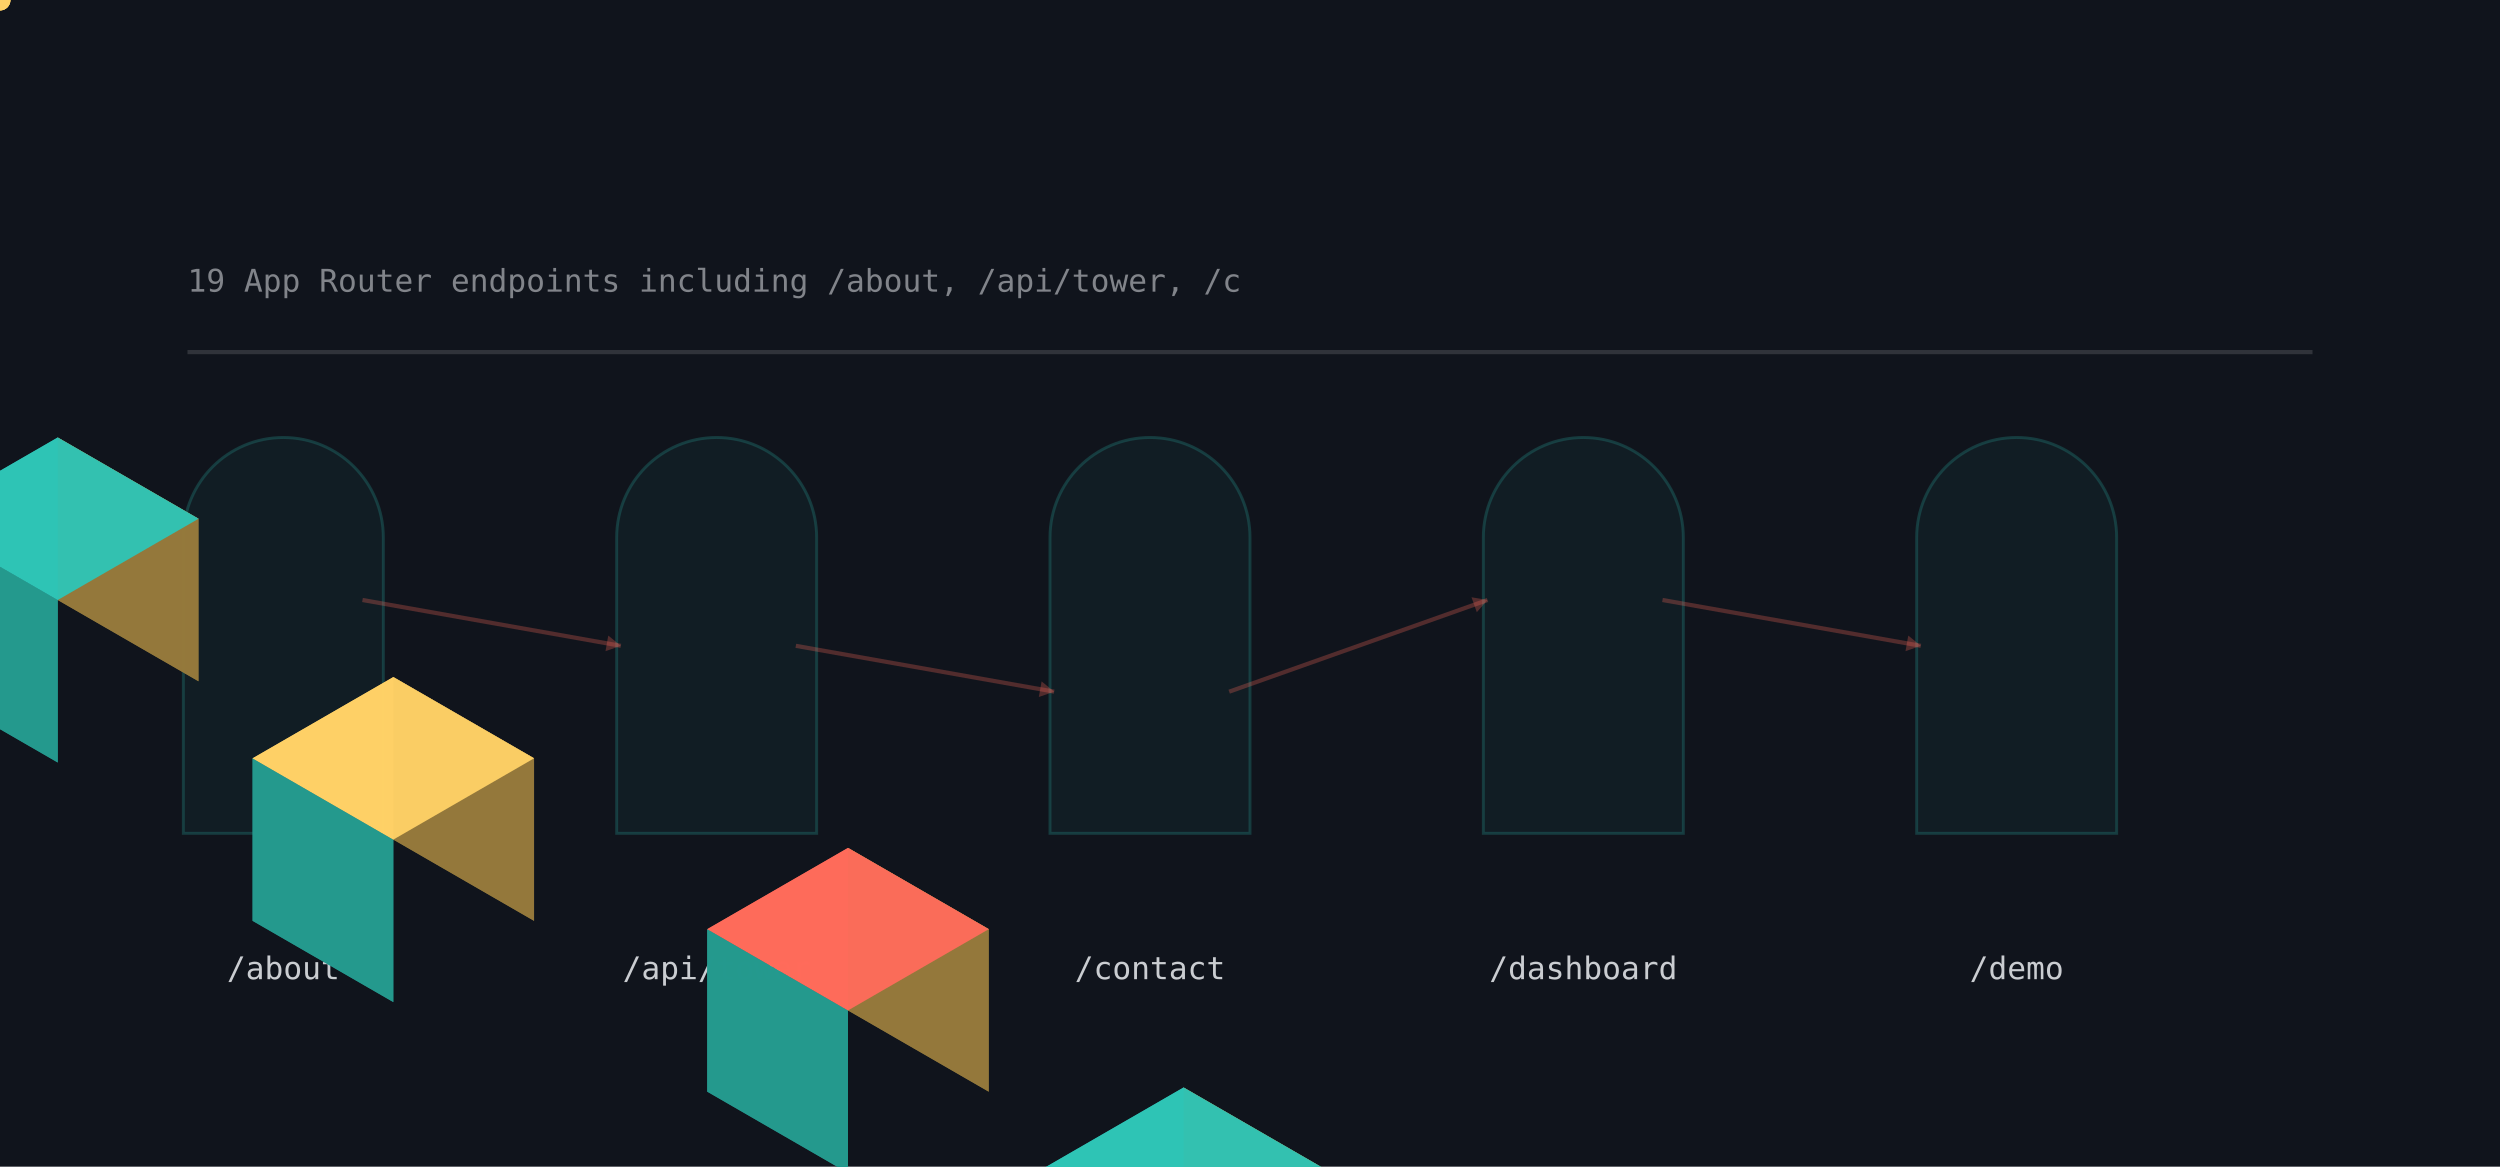
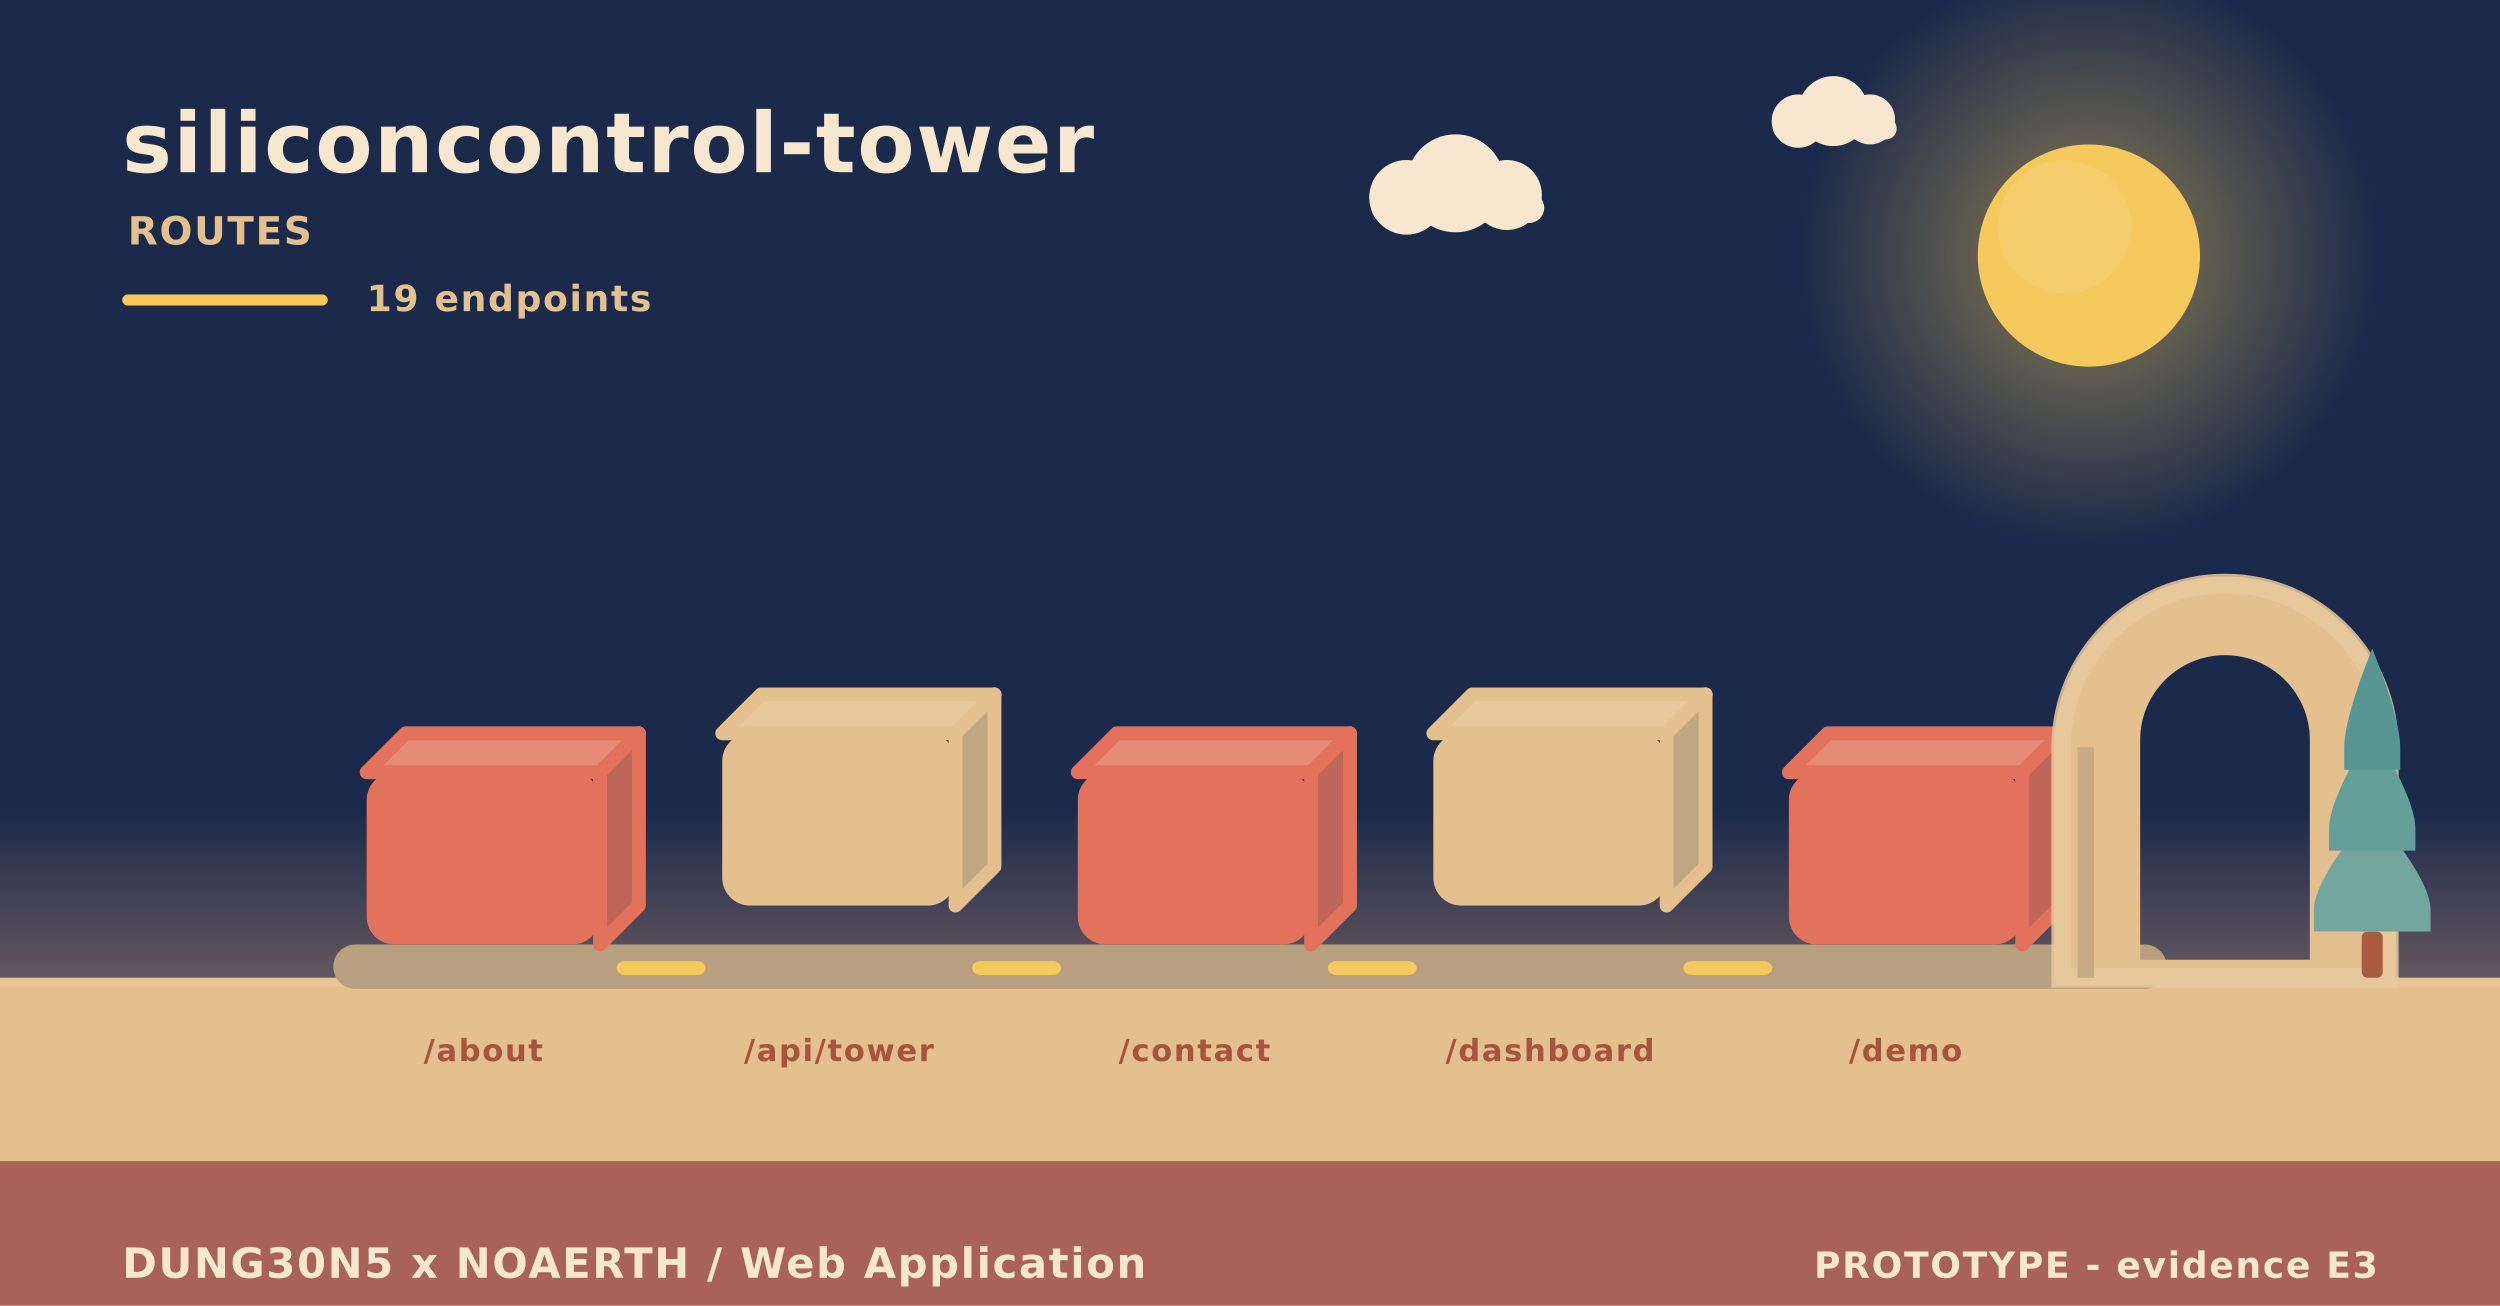
- <svg xmlns="http://www.w3.org/2000/svg" viewBox="0 0 1200 560" width="1200" height="560" role="img" aria-label="siliconcontrol-tower data flow">
-   <rect width="1200" height="560" fill="#10141c" />
-   <defs>
-     <linearGradient id="gf" x1="0" y1="0" x2="1" y2="1">
-       <stop offset="0%" stop-color="#ff6b5a" />
-       <stop offset="100%" stop-color="#2ec4b6" />
-     </linearGradient>
-   </defs>
-   <path d="M88.00,400.00 L88.00,258.00 A48.00,48.00 0 0 1 184.00,258.00 L184.00,400.00 Z" fill="rgba(46,196,182,0.100)" opacity="0.55" stroke="rgba(46,196,182,0.400)" stroke-width="1.4" />
-   <polygon points="-133.37,173.00 -65.82,212.00 -65.82,134.00 -133.37,95.00" fill="#94793b" opacity="0.95" />
-   <polygon points="-200.92,212.00 -133.37,251.00 -133.37,173.00 -200.92,134.00" fill="#24998e" opacity="0.95" />
-   <polygon points="-133.37,95.00 -65.82,134.00 -133.37,173.00 -200.92,134.00" fill="#ff6b5a" opacity="0.95" />
+ <svg xmlns="http://www.w3.org/2000/svg" width="900" height="470" viewBox="0 0 900 470" role="img" aria-label="siliconcontrol-tower - how data moves">
+   <linearGradient id="skyd" x1="0" y1="0" x2="0" y2="1">
+     <stop offset="0" stop-color="#1b2a4a" />
+     <stop offset="0.62" stop-color="#1b2a4a" />
+     <stop offset="1" stop-color="#f3ad8a" />
+   </linearGradient>
+   <rect width="900" height="470" fill="url(#skyd)" />
+   <radialGradient id="sund">
+     <stop offset="0.35" stop-color="#f5c95c" stop-opacity="0.34" />
+     <stop offset="1" stop-color="#f5c95c" stop-opacity="0" />
+   </radialGradient>
+   <circle cx="752" cy="92" r="104" fill="url(#sund)" />
+   <circle cx="752" cy="92" r="40" fill="#f5c95c" />
+   <circle cx="743.2" cy="81.6" r="24" fill="#f5d27e" opacity="0.5" />
  <g>
-     <polygon points="-133.37,173.00 -65.82,212.00 -65.82,134.00 -133.37,95.00" fill="#94793b" opacity="0.95" />
-     <polygon points="-200.92,212.00 -133.37,251.00 -133.37,173.00 -200.92,134.00" fill="#24998e" opacity="0.95" />
-     <polygon points="-133.37,95.00 -65.82,134.00 -133.37,173.00 -200.92,134.00" fill="#ff6b5a" opacity="0.95" />
-     <animate attributeName="opacity" values="0.25;1.0;0.25" dur="3.583s" begin="0.0s" repeatCount="indefinite" />
+     <circle cx="524" cy="66" r="17.64" fill="#f6e7ce" />
+     <circle cx="506.36" cy="71.04" r="13.44" fill="#f6e7ce" />
+     <circle cx="542.48" cy="70.2" r="12.6" fill="#f6e7ce" />
+     <rect x="493.76" y="69.36" width="62.16" height="10.92" rx="5.46" fill="#f6e7ce" />
+     <animateTransform attributeName="transform" type="translate" values="0 0;24 0;0 0" dur="36s" begin="0s" repeatCount="indefinite" />
  </g>
-   <text x="136" y="470" font-family="ui-monospace,Menlo,monospace" font-size="15" fill="rgba(242,245,249,0.820)" text-anchor="middle">/about</text>
-   <path d="M296.00,400.00 L296.00,258.00 A48.00,48.00 0 0 1 392.00,258.00 L392.00,400.00 Z" fill="rgba(46,196,182,0.100)" opacity="0.55" stroke="rgba(46,196,182,0.400)" stroke-width="1.4" />
-   <polygon points="27.71,288.00 95.26,327.00 95.26,249.00 27.71,210.00" fill="#94793b" opacity="0.95" />
-   <polygon points="-39.84,327.00 27.71,366.00 27.71,288.00 -39.84,249.00" fill="#24998e" opacity="0.95" />
-   <polygon points="27.71,210.00 95.26,249.00 27.71,288.00 -39.84,249.00" fill="#2ec4b6" opacity="0.95" />
  <g>
-     <polygon points="27.71,288.00 95.26,327.00 95.26,249.00 27.71,210.00" fill="#94793b" opacity="0.95" />
-     <polygon points="-39.84,327.00 27.71,366.00 27.71,288.00 -39.84,249.00" fill="#24998e" opacity="0.95" />
-     <polygon points="27.71,210.00 95.26,249.00 27.71,288.00 -39.84,249.00" fill="#2ec4b6" opacity="0.95" />
-     <animate attributeName="opacity" values="0.25;1.0;0.25" dur="3.583s" begin="0.4s" repeatCount="indefinite" />
+     <circle cx="660" cy="40" r="12.6" fill="#f6e7ce" />
+     <circle cx="647.4" cy="43.6" r="9.6" fill="#f6e7ce" />
+     <circle cx="673.2" cy="43" r="9" fill="#f6e7ce" />
+     <rect x="638.4" y="42.4" width="44.4" height="7.8" rx="3.9" fill="#f6e7ce" />
+     <animateTransform attributeName="transform" type="translate" values="0 0;-18 0;0 0" dur="46s" begin="3s" repeatCount="indefinite" />
  </g>
-   <text x="344" y="470" font-family="ui-monospace,Menlo,monospace" font-size="15" fill="rgba(242,245,249,0.820)" text-anchor="middle">/api/tower</text>
-   <line x1="174.00" y1="288.00" x2="298.00" y2="310.00" stroke="rgba(255,107,90,0.500)" stroke-width="2.00" opacity="0.55" />
-   <polygon points="298.00,310.00 291.97,305.07 290.64,312.55" fill="rgba(255,107,90,0.500)" opacity="0.55" />
-   <g opacity="0.9">
-     <circle cx="0.00" cy="0.00" r="5.00" fill="#ffd166" opacity="1.00" />
-     <animateTransform attributeName="transform" type="translate" values="174.00,288.00 298.00,310.00" dur="2.867s" begin="0.0s" repeatCount="indefinite" />
-     <animateTransform attributeName="transform" type="translate" values="298.00,310.00 174.00,288.00" dur="2.867s" begin="1.433s" repeatCount="indefinite" />
+   <rect x="0" y="352" width="900" height="118" fill="#e3c08d" />
+   <rect x="0" y="352" width="900" height="3" fill="#e6c596" />
+   <text x="44" y="62" font-family="Verdana,DejaVu Sans,sans-serif" font-size="30" font-weight="700" letter-spacing="0.6" fill="#f6e7ce" text-anchor="start">siliconcontrol-tower</text>
+   <text x="46" y="88" font-family="Verdana,DejaVu Sans,sans-serif" font-size="14" font-weight="700" letter-spacing="0.6" fill="#e3c08d" text-anchor="start">ROUTES</text>
+   <rect x="44" y="106" width="74" height="4" rx="2" fill="#f5c95c" />
+   <text x="132" y="112" font-family="Verdana,DejaVu Sans,sans-serif" font-size="13" font-weight="700" letter-spacing="0.6" fill="#e3c08d" text-anchor="start">19 endpoints</text>
+   <rect x="120" y="340" width="660" height="16" rx="8" fill="#b79f80" />
+   <g>
+     <path d="M132,278 L216,278 L230,264 L146,264 Z" fill="#e68c74" stroke="#e2725b" stroke-width="5" stroke-linejoin="round" />
+     <path d="M216,278 L230,264 L230,326 L216,340 Z" fill="#c06658" stroke="#e2725b" stroke-width="5" stroke-linejoin="round" />
+     <rect x="132" y="278" width="84" height="62" rx="10" fill="#e2725b" />
+     <animateTransform attributeName="transform" type="translate" values="0 10;0 0" dur="0.8s" begin="0s" fill="freeze" />
  </g>
-   <path d="M504.00,400.00 L504.00,258.00 A48.00,48.00 0 0 1 600.00,258.00 L600.00,400.00 Z" fill="rgba(46,196,182,0.100)" opacity="0.55" stroke="rgba(46,196,182,0.400)" stroke-width="1.4" />
-   <polygon points="188.79,403.00 256.34,442.00 256.34,364.00 188.79,325.00" fill="#94793b" opacity="0.95" />
-   <polygon points="121.24,442.00 188.79,481.00 188.79,403.00 121.24,364.00" fill="#24998e" opacity="0.95" />
-   <polygon points="188.79,325.00 256.34,364.00 188.79,403.00 121.24,364.00" fill="#ffd166" opacity="0.95" />
+   <text x="174" y="382" font-family="Verdana,DejaVu Sans,sans-serif" font-size="11" font-weight="700" letter-spacing="0.6" fill="#a8543c" text-anchor="middle">/about</text>
  <g>
-     <polygon points="188.79,403.00 256.34,442.00 256.34,364.00 188.79,325.00" fill="#94793b" opacity="0.95" />
-     <polygon points="121.24,442.00 188.79,481.00 188.79,403.00 121.24,364.00" fill="#24998e" opacity="0.95" />
-     <polygon points="188.79,325.00 256.34,364.00 188.79,403.00 121.24,364.00" fill="#ffd166" opacity="0.95" />
-     <animate attributeName="opacity" values="0.25;1.0;0.25" dur="3.583s" begin="0.8s" repeatCount="indefinite" />
+     <path d="M260,264 L344,264 L358,250 L274,250 Z" fill="#e7c99b" stroke="#e3c08d" stroke-width="5" stroke-linejoin="round" />
+     <path d="M344,264 L358,250 L358,312 L344,326 Z" fill="#c1a682" stroke="#e3c08d" stroke-width="5" stroke-linejoin="round" />
+     <rect x="260" y="264" width="84" height="62" rx="10" fill="#e3c08d" />
+     <animateTransform attributeName="transform" type="translate" values="0 10;0 0" dur="0.8s" begin="0.26s" fill="freeze" />
  </g>
-   <text x="552" y="470" font-family="ui-monospace,Menlo,monospace" font-size="15" fill="rgba(242,245,249,0.820)" text-anchor="middle">/contact</text>
-   <line x1="382.00" y1="310.00" x2="506.00" y2="332.00" stroke="rgba(255,107,90,0.500)" stroke-width="2.00" opacity="0.55" />
-   <polygon points="506.00,332.00 499.97,327.07 498.64,334.55" fill="rgba(255,107,90,0.500)" opacity="0.55" />
-   <g opacity="0.9">
-     <circle cx="0.00" cy="0.00" r="5.00" fill="#ffd166" opacity="1.00" />
-     <animateTransform attributeName="transform" type="translate" values="382.00,310.00 506.00,332.00" dur="2.867s" begin="0.45s" repeatCount="indefinite" />
-     <animateTransform attributeName="transform" type="translate" values="506.00,332.00 382.00,310.00" dur="2.867s" begin="1.883s" repeatCount="indefinite" />
+   <text x="302" y="382" font-family="Verdana,DejaVu Sans,sans-serif" font-size="11" font-weight="700" letter-spacing="0.6" fill="#a8543c" text-anchor="middle">/api/tower</text>
+   <rect x="222" y="346" width="32" height="5" rx="3" fill="#f5c95c" />
+   <animate attributeName="opacity" values="0.3;1;0.3" dur="3.4s" begin="0.5s" repeatCount="indefinite" />
+   <g>
+     <path d="M388,278 L472,278 L486,264 L402,264 Z" fill="#e68c74" stroke="#e2725b" stroke-width="5" stroke-linejoin="round" />
+     <path d="M472,278 L486,264 L486,326 L472,340 Z" fill="#c06658" stroke="#e2725b" stroke-width="5" stroke-linejoin="round" />
+     <rect x="388" y="278" width="84" height="62" rx="10" fill="#e2725b" />
+     <animateTransform attributeName="transform" type="translate" values="0 10;0 0" dur="0.8s" begin="0.52s" fill="freeze" />
  </g>
-   <path d="M712.00,400.00 L712.00,258.00 A48.00,48.00 0 0 1 808.00,258.00 L808.00,400.00 Z" fill="rgba(46,196,182,0.100)" opacity="0.55" stroke="rgba(46,196,182,0.400)" stroke-width="1.4" />
-   <polygon points="407.03,485.00 474.58,524.00 474.58,446.00 407.03,407.00" fill="#94793b" opacity="0.95" />
-   <polygon points="339.48,524.00 407.03,563.00 407.03,485.00 339.48,446.00" fill="#24998e" opacity="0.95" />
-   <polygon points="407.03,407.00 474.58,446.00 407.03,485.00 339.48,446.00" fill="#ff6b5a" opacity="0.95" />
+   <text x="430" y="382" font-family="Verdana,DejaVu Sans,sans-serif" font-size="11" font-weight="700" letter-spacing="0.6" fill="#a8543c" text-anchor="middle">/contact</text>
+   <rect x="350" y="346" width="32" height="5" rx="3" fill="#f5c95c" />
+   <animate attributeName="opacity" values="0.3;1;0.3" dur="3.4s" begin="1s" repeatCount="indefinite" />
  <g>
-     <polygon points="407.03,485.00 474.58,524.00 474.58,446.00 407.03,407.00" fill="#94793b" opacity="0.95" />
-     <polygon points="339.48,524.00 407.03,563.00 407.03,485.00 339.48,446.00" fill="#24998e" opacity="0.95" />
-     <polygon points="407.03,407.00 474.58,446.00 407.03,485.00 339.48,446.00" fill="#ff6b5a" opacity="0.95" />
-     <animate attributeName="opacity" values="0.25;1.0;0.25" dur="3.583s" begin="1.2s" repeatCount="indefinite" />
+     <path d="M516,264 L600,264 L614,250 L530,250 Z" fill="#e7c99b" stroke="#e3c08d" stroke-width="5" stroke-linejoin="round" />
+     <path d="M600,264 L614,250 L614,312 L600,326 Z" fill="#c1a682" stroke="#e3c08d" stroke-width="5" stroke-linejoin="round" />
+     <rect x="516" y="264" width="84" height="62" rx="10" fill="#e3c08d" />
+     <animateTransform attributeName="transform" type="translate" values="0 10;0 0" dur="0.8s" begin="0.78s" fill="freeze" />
  </g>
-   <text x="760" y="470" font-family="ui-monospace,Menlo,monospace" font-size="15" fill="rgba(242,245,249,0.820)" text-anchor="middle">/dashboard</text>
-   <line x1="590.00" y1="332.00" x2="714.00" y2="288.00" stroke="rgba(255,107,90,0.500)" stroke-width="2.00" opacity="0.55" />
-   <polygon points="714.00,288.00 706.32,286.69 708.86,293.86" fill="rgba(255,107,90,0.500)" opacity="0.55" />
-   <g opacity="0.9">
-     <circle cx="0.00" cy="0.00" r="5.00" fill="#ffd166" opacity="1.00" />
-     <animateTransform attributeName="transform" type="translate" values="590.00,332.00 714.00,288.00" dur="2.867s" begin="0.9s" repeatCount="indefinite" />
-     <animateTransform attributeName="transform" type="translate" values="714.00,288.00 590.00,332.00" dur="2.867s" begin="2.333s" repeatCount="indefinite" />
+   <text x="558" y="382" font-family="Verdana,DejaVu Sans,sans-serif" font-size="11" font-weight="700" letter-spacing="0.6" fill="#a8543c" text-anchor="middle">/dashboard</text>
+   <rect x="478" y="346" width="32" height="5" rx="3" fill="#f5c95c" />
+   <animate attributeName="opacity" values="0.3;1;0.3" dur="3.4s" begin="1.5s" repeatCount="indefinite" />
+   <g>
+     <path d="M644,278 L728,278 L742,264 L658,264 Z" fill="#e68c74" stroke="#e2725b" stroke-width="5" stroke-linejoin="round" />
+     <path d="M728,278 L742,264 L742,326 L728,340 Z" fill="#c06658" stroke="#e2725b" stroke-width="5" stroke-linejoin="round" />
+     <rect x="644" y="278" width="84" height="62" rx="10" fill="#e2725b" />
+     <animateTransform attributeName="transform" type="translate" values="0 10;0 0" dur="0.8s" begin="1.04s" fill="freeze" />
  </g>
-   <path d="M920.00,400.00 L920.00,258.00 A48.00,48.00 0 0 1 1016.00,258.00 L1016.00,400.00 Z" fill="rgba(46,196,182,0.100)" opacity="0.55" stroke="rgba(46,196,182,0.400)" stroke-width="1.4" />
-   <polygon points="568.11,600.00 635.66,639.00 635.66,561.00 568.11,522.00" fill="#94793b" opacity="0.95" />
-   <polygon points="500.56,639.00 568.11,678.00 568.11,600.00 500.56,561.00" fill="#24998e" opacity="0.95" />
-   <polygon points="568.11,522.00 635.66,561.00 568.11,600.00 500.56,561.00" fill="#2ec4b6" opacity="0.95" />
-   <g>
-     <polygon points="568.11,600.00 635.66,639.00 635.66,561.00 568.11,522.00" fill="#94793b" opacity="0.95" />
-     <polygon points="500.56,639.00 568.11,678.00 568.11,600.00 500.56,561.00" fill="#24998e" opacity="0.95" />
-     <polygon points="568.11,522.00 635.66,561.00 568.11,600.00 500.56,561.00" fill="#2ec4b6" opacity="0.95" />
-     <animate attributeName="opacity" values="0.25;1.0;0.25" dur="3.583s" begin="1.6s" repeatCount="indefinite" />
-   </g>
-   <text x="968" y="470" font-family="ui-monospace,Menlo,monospace" font-size="15" fill="rgba(242,245,249,0.820)" text-anchor="middle">/demo</text>
-   <line x1="798.00" y1="288.00" x2="922.00" y2="310.00" stroke="rgba(255,107,90,0.500)" stroke-width="2.00" opacity="0.55" />
-   <polygon points="922.00,310.00 915.97,305.07 914.64,312.55" fill="rgba(255,107,90,0.500)" opacity="0.55" />
-   <g opacity="0.9">
-     <circle cx="0.00" cy="0.00" r="5.00" fill="#ffd166" opacity="1.00" />
-     <animateTransform attributeName="transform" type="translate" values="798.00,288.00 922.00,310.00" dur="2.867s" begin="1.35s" repeatCount="indefinite" />
-     <animateTransform attributeName="transform" type="translate" values="922.00,310.00 798.00,288.00" dur="2.867s" begin="2.783s" repeatCount="indefinite" />
-   </g>
-   <rect x="90.00" y="168.00" width="1020.00" height="2.00" rx="0.00" fill="rgba(242,245,249,0.140)" opacity="1.00" />
-   <text x="90" y="140" font-family="ui-monospace,Menlo,monospace" font-size="15" fill="rgba(242,245,249,0.500)">19 App Router endpoints including /about, /api/tower, /c</text>
+   <text x="686" y="382" font-family="Verdana,DejaVu Sans,sans-serif" font-size="11" font-weight="700" letter-spacing="0.6" fill="#a8543c" text-anchor="middle">/demo</text>
+   <rect x="606" y="346" width="32" height="5" rx="3" fill="#f5c95c" />
+   <animate attributeName="opacity" values="0.3;1;0.3" dur="3.4s" begin="2s" repeatCount="indefinite" />
+   <path d="M742,352 L742,269.04 A59,59 0 0 1 860,269.04 L860,352 Z M767.96,348 L767.96,266.4 A33.04,33.04 0 0 1 834.04,266.4 L834.04,348 Z" fill="#e3c08d" fill-rule="evenodd" stroke="#e3c08d" stroke-width="5" stroke-linejoin="round" />
+   <path d="M742,352 L742,269.04 A59,59 0 0 1 860,269.04 L860,352 Z" fill="none" stroke="#e8c99d" stroke-width="7" stroke-linecap="round" opacity="0.85" />
+   <rect x="747.9" y="269.04" width="5.9" height="82.96" fill="#c7ab84" />
+   <rect x="850.22" y="335.36" width="7.56" height="16.64" rx="2.1" fill="#ac5b43" />
+   <path d="M854,291.68 Q833,317.01 833,327.5 Q833,335.36 833,335.36 L875,335.36 Q875,335.36 875,327.5 Q875,317.01 854,291.68 Z" fill="#74a6a0" />
+   <path d="M854,262.56 Q838.46,287.89 838.46,298.38 Q838.46,306.24 838.46,306.24 L869.54,306.24 Q869.54,306.24 869.54,298.38 Q869.54,287.89 854,262.56 Z" fill="#649f9a" />
+   <path d="M854,233.44 Q843.92,258.77 843.92,269.26 Q843.92,277.12 843.92,277.12 L864.08,277.12 Q864.08,277.12 864.08,269.26 Q864.08,258.77 854,233.44 Z" fill="#589694" />
+   <rect x="0" y="418" width="900" height="52" rx="0" fill="#a65c56" opacity="0.94" />
+   <text x="44" y="460" font-family="Verdana,DejaVu Sans,sans-serif" font-size="15" font-weight="700" letter-spacing="0.6" fill="#f6e7ce" text-anchor="start">DUNG30N5 x NOAERTH  /  Web Application</text>
+   <text x="856" y="460" font-family="Verdana,DejaVu Sans,sans-serif" font-size="13" font-weight="700" letter-spacing="0.6" fill="#f6e7ce" text-anchor="end">PROTOTYPE  -  evidence E3</text>
</svg>
